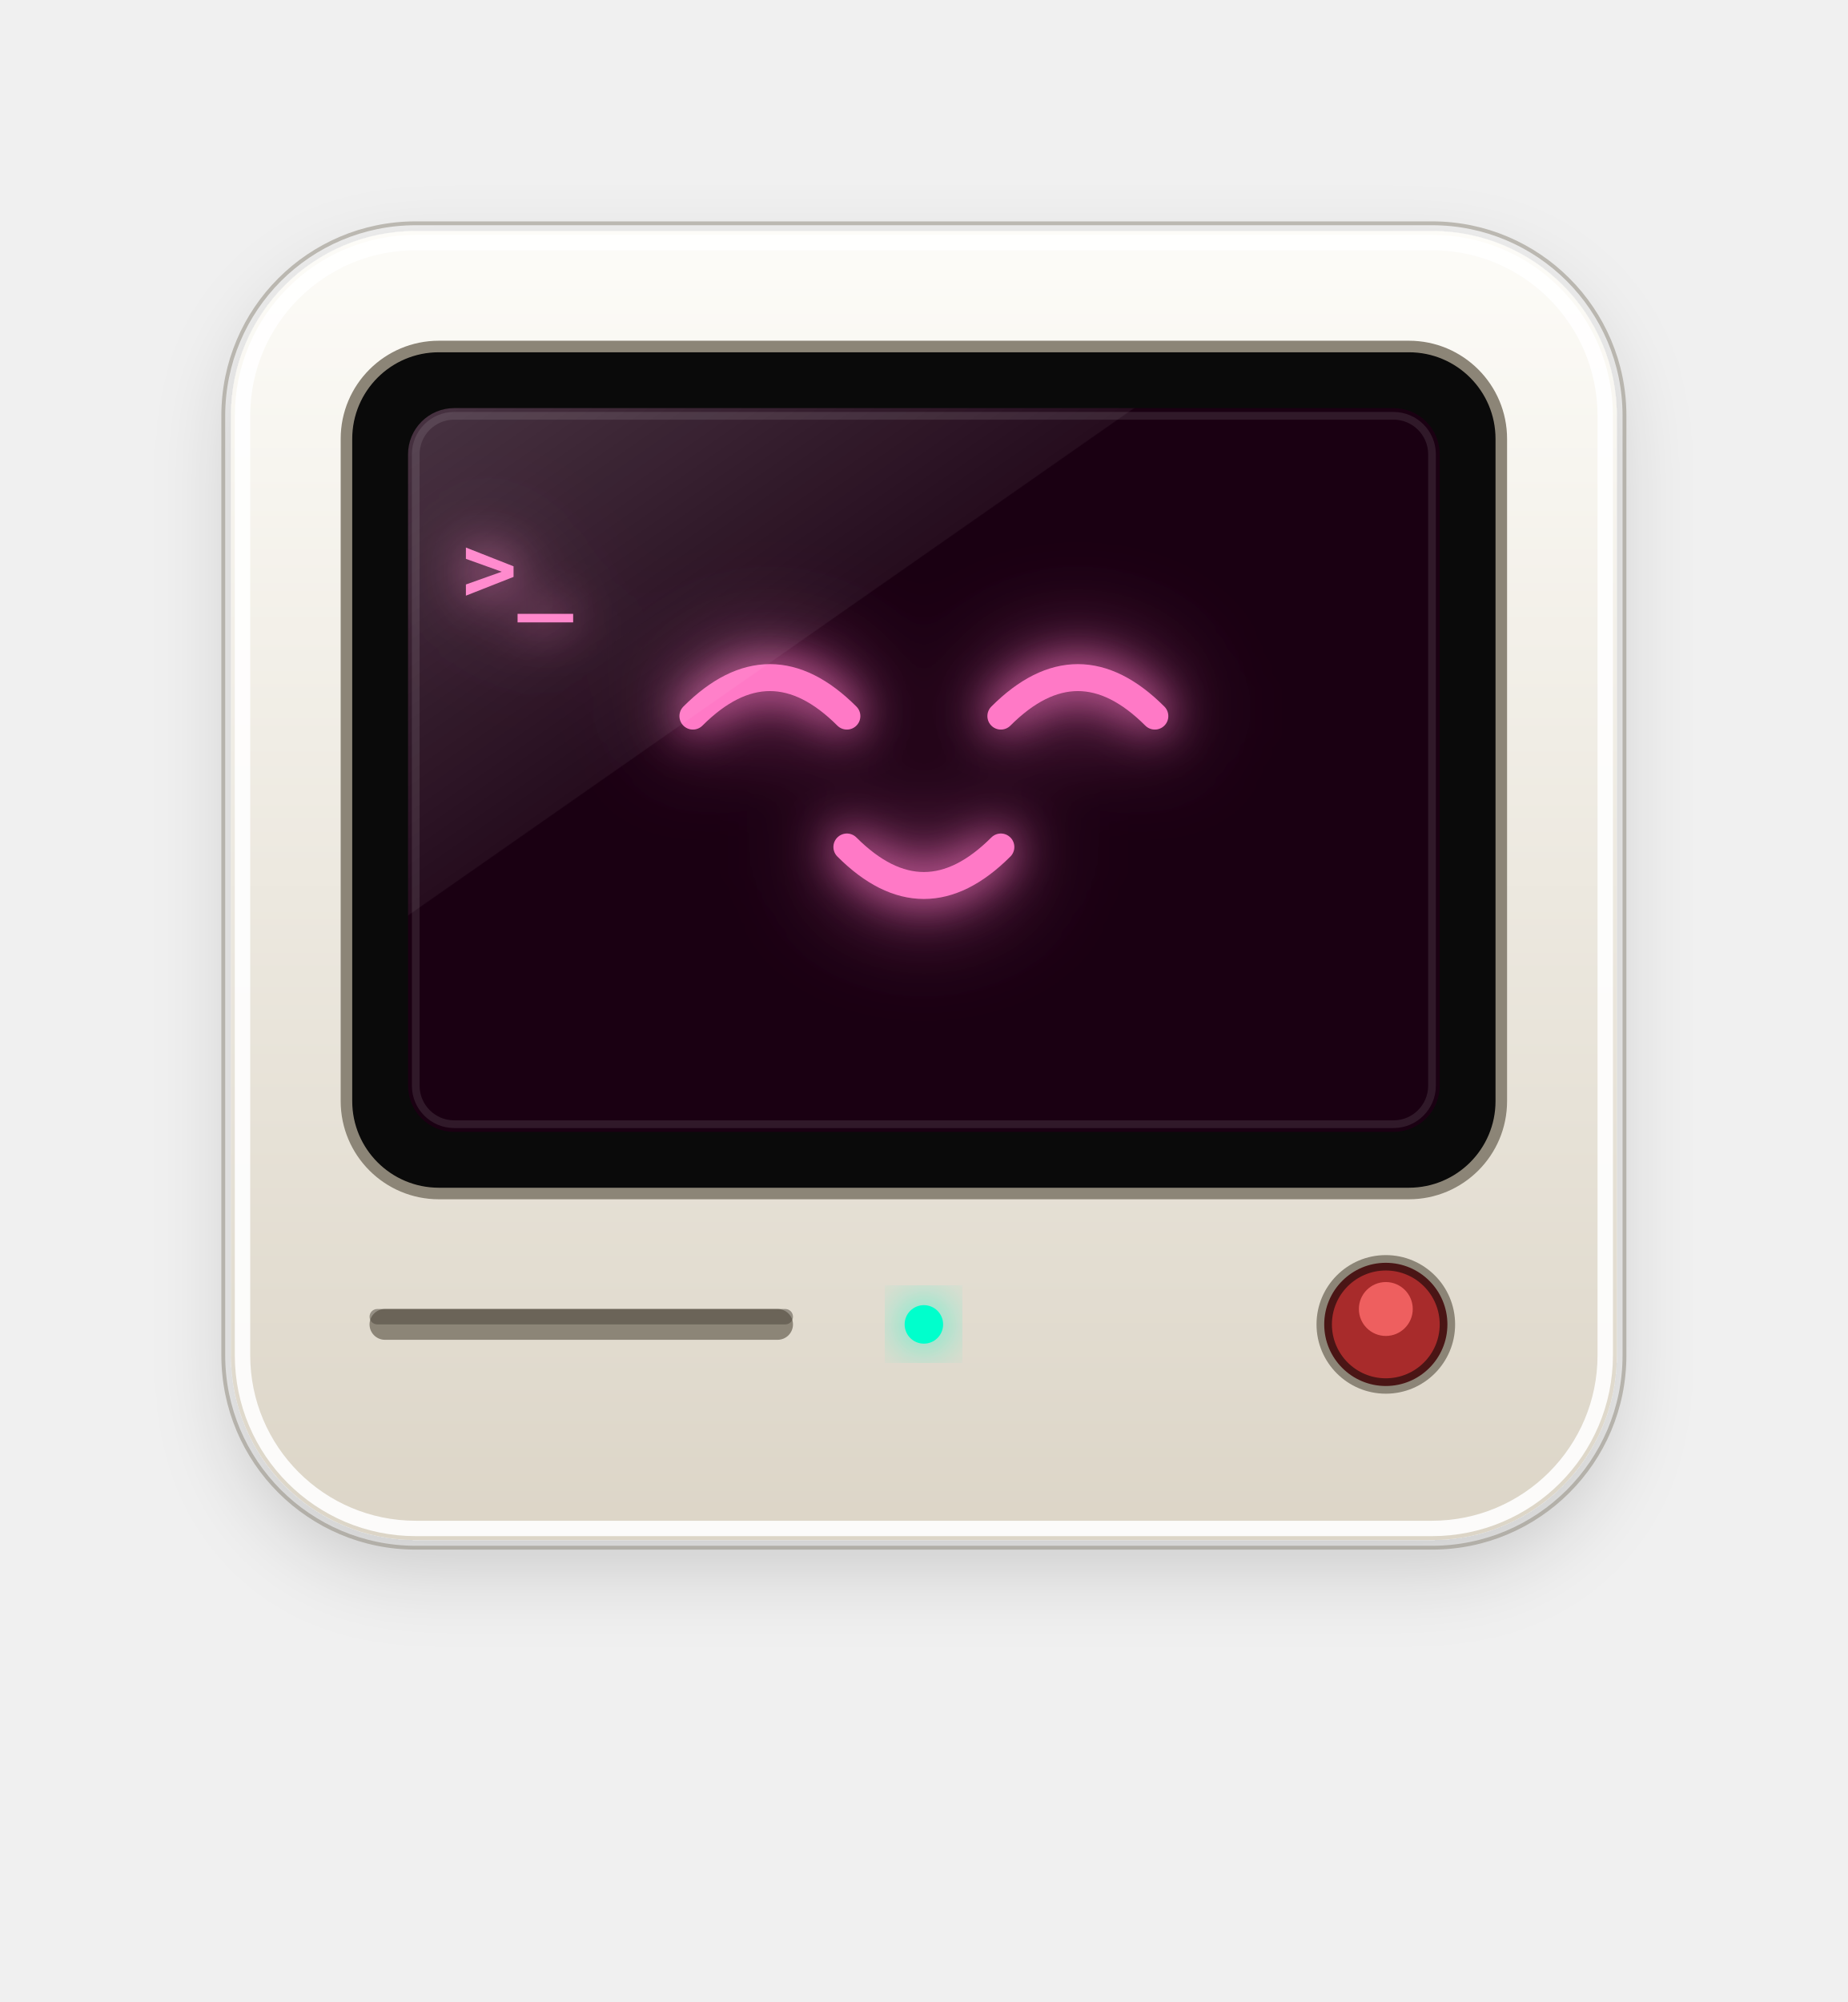
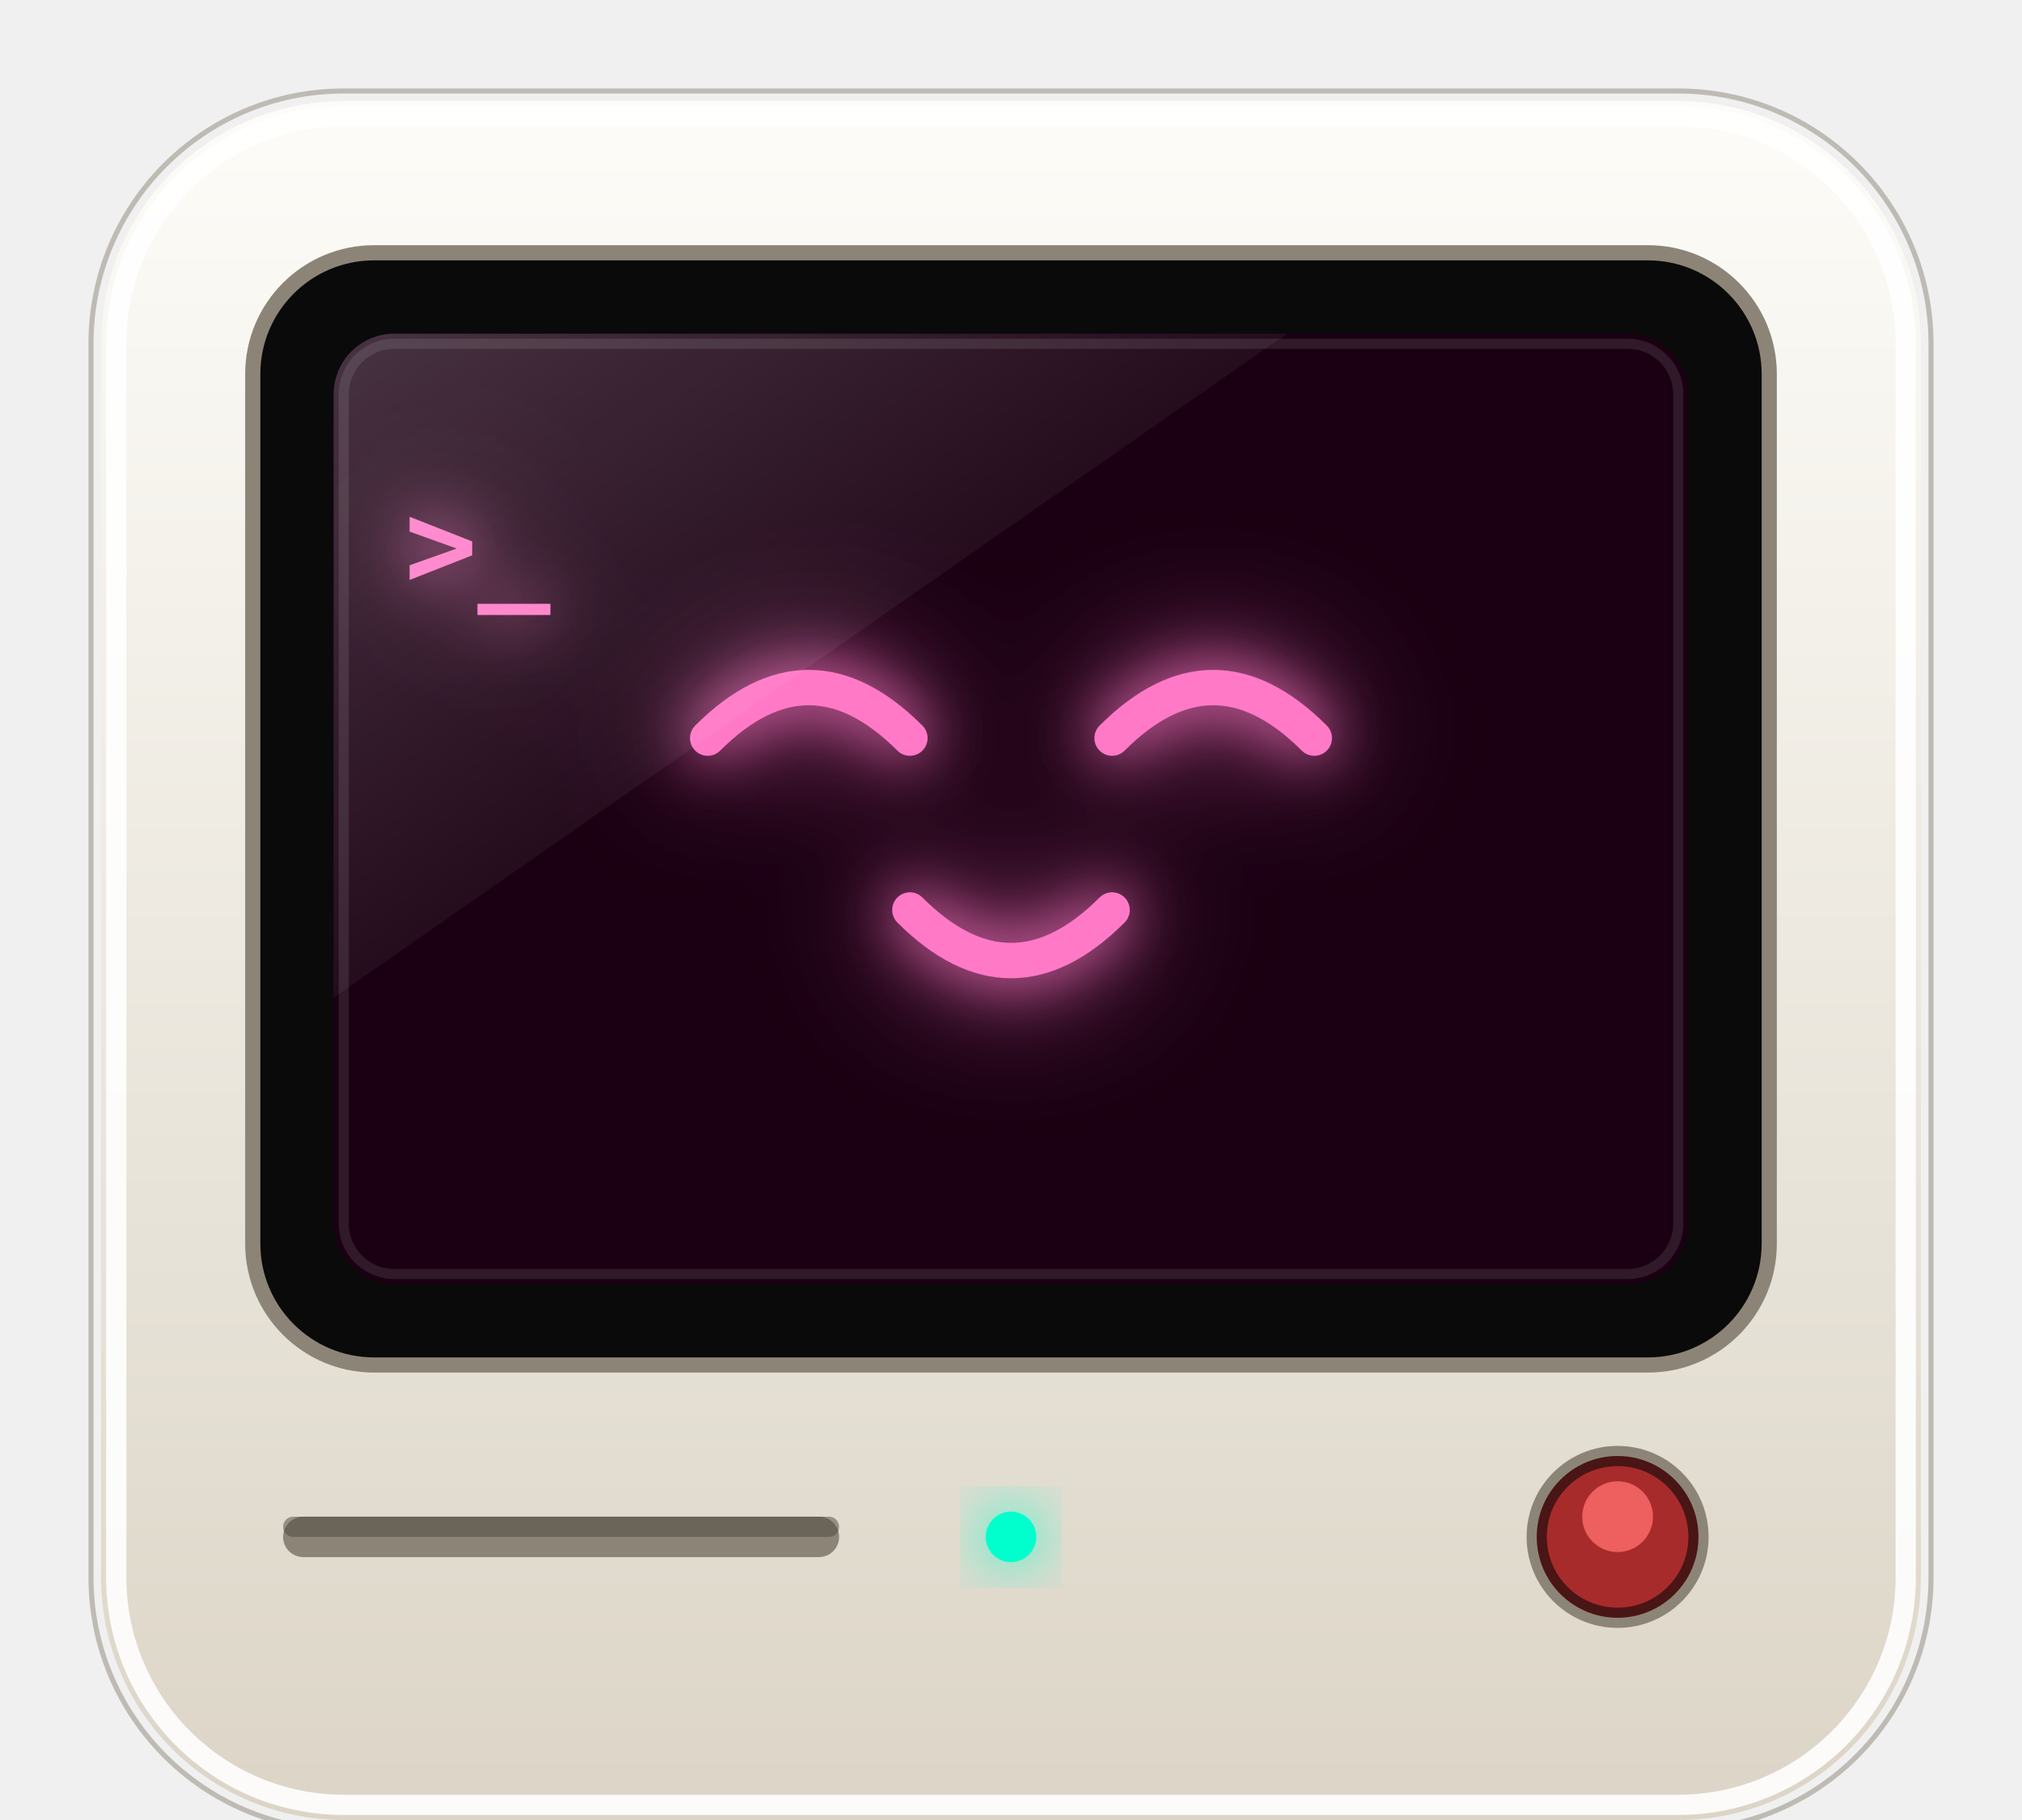
- <svg xmlns="http://www.w3.org/2000/svg" viewBox="0 0 240 260" width="240" height="260">
+ <svg xmlns="http://www.w3.org/2000/svg" viewBox="20 20 200 180">
  <defs>
    <filter id="neon-glow" x="-50%" y="-50%" width="200%" height="200%">
      <feGaussianBlur stdDeviation="3" result="blur1" />
      <feGaussianBlur stdDeviation="6" result="blur2" />
      <feMerge>
        <feMergeNode in="blur2" />
        <feMergeNode in="blur1" />
        <feMergeNode in="SourceGraphic" />
      </feMerge>
-     </filter>
-     <filter id="drop-shadow" x="-20%" y="-20%" width="140%" height="140%">
-       <feDropShadow dx="0" dy="12" stdDeviation="15" flood-color="#000000" flood-opacity="0.25" />
-       <feDropShadow dx="0" dy="4" stdDeviation="5" flood-color="#000000" flood-opacity="0.15" />
    </filter>
    <linearGradient id="body-front" x1="0" y1="0" x2="0" y2="1">
      <stop offset="0%" stop-color="#FDFCF8" />
      <stop offset="100%" stop-color="#DCD5C7" />
    </linearGradient>
    <linearGradient id="glass-glare" x1="0" y1="0" x2="1" y2="1">
      <stop offset="0%" stop-color="#FFFFFF" stop-opacity="0.20" />
      <stop offset="35%" stop-color="#FFFFFF" stop-opacity="0.05" />
      <stop offset="35.1%" stop-color="#FFFFFF" stop-opacity="0" />
      <stop offset="100%" stop-color="#FFFFFF" stop-opacity="0" />
    </linearGradient>
    <clipPath id="screen-clip">
      <rect width="134" height="94" rx="6" />
    </clipPath>
  </defs>
-   <g transform="translate(0, -10)">
-     <rect x="30" y="40" width="180" height="170" rx="24" fill="url(#body-front)" filter="url(#drop-shadow)" />
-     <rect x="31.5" y="41.5" width="177" height="167" rx="22.5" fill="none" stroke="#FFFFFF" stroke-width="2" opacity="0.9" />
-     <rect x="29" y="39" width="182" height="172" rx="25" fill="none" stroke="#8C8577" stroke-width="0.5" opacity="0.5" />
-     <rect x="45" y="55" width="150" height="110" rx="12" fill="#0A0A0A" stroke="#8C8577" stroke-width="1.5" />
-     <g transform="translate(53, 63)">
-       <rect width="134" height="94" rx="6" fill="#1A0012" />
-       <g clip-path="url(#screen-clip)">
-         <g filter="url(#neon-glow)" stroke="#FF79C6" stroke-width="3.5" fill="none" stroke-linecap="round" transform="translate(2, 5)">
-           <path d="M 35 35 Q 45 25 55 35" />
-           <path d="M 75 35 Q 85 25 95 35" />
-           <path d="M 55 52 Q 65 62 75 52" />
-           <text x="5" y="20" font-family="monospace" font-size="12" fill="#FF79C6" stroke="none" font-weight="bold">&gt;_</text>
-         </g>
-         <rect width="134" height="94" rx="6" fill="url(#glass-glare)" pointer-events="none" />
+   <rect x="30" y="30" width="180" height="170" rx="24" fill="url(#body-front)" />
+   <rect x="31.5" y="31.5" width="177" height="167" rx="22.5" fill="none" stroke="#FFFFFF" stroke-width="2" opacity="0.9" />
+   <rect x="29" y="29" width="182" height="172" rx="25" fill="none" stroke="#8C8577" stroke-width="0.5" opacity="0.5" />
+   <rect x="45" y="45" width="150" height="110" rx="12" fill="#0A0A0A" stroke="#8C8577" stroke-width="1.5" />
+   <g transform="translate(53, 53)">
+     <rect width="134" height="94" rx="6" fill="#1A0012" />
+     <g clip-path="url(#screen-clip)">
+       <g filter="url(#neon-glow)" stroke="#FF79C6" stroke-width="3.5" fill="none" stroke-linecap="round" transform="translate(2, 5)">
+         <path d="M 35 35 Q 45 25 55 35" />
+         <path d="M 75 35 Q 85 25 95 35" />
+         <path d="M 55 52 Q 65 62 75 52" />
+         <text x="5" y="20" font-family="monospace" font-size="12" fill="#FF79C6" stroke="none" font-weight="bold">&gt;_</text>
      </g>
-       <rect width="132" height="92" x="1" y="1" rx="5" fill="none" stroke="#FFFFFF" stroke-width="1" opacity="0.1" pointer-events="none" />
+       <rect width="134" height="94" rx="6" fill="url(#glass-glare)" pointer-events="none" />
    </g>
-     <rect x="48" y="180" width="55" height="4" rx="2" fill="#8C8577" />
-     <rect x="48" y="180" width="55" height="2" rx="1" fill="#4A443A" opacity="0.5" />
-     <circle cx="120" cy="182" r="2.5" fill="#00FFCC" filter="url(#neon-glow)" />
-     <circle cx="180" cy="182" r="9" fill="#8C8577" />
-     <circle cx="180" cy="182" r="7.5" fill="#A82B2B" stroke="#4A1515" stroke-width="1" />
-     <circle cx="180" cy="180" r="3.5" fill="#FF6B6B" opacity="0.8" />
+     <rect width="132" height="92" x="1" y="1" rx="5" fill="none" stroke="#FFFFFF" stroke-width="1" opacity="0.1" pointer-events="none" />
  </g>
+   <rect x="48" y="170" width="55" height="4" rx="2" fill="#8C8577" />
+   <rect x="48" y="170" width="55" height="2" rx="1" fill="#4A443A" opacity="0.5" />
+   <circle cx="120" cy="172" r="2.5" fill="#00FFCC" filter="url(#neon-glow)" />
+   <circle cx="180" cy="172" r="9" fill="#8C8577" />
+   <circle cx="180" cy="172" r="7.5" fill="#A82B2B" stroke="#4A1515" stroke-width="1" />
+   <circle cx="180" cy="170" r="3.5" fill="#FF6B6B" opacity="0.8" />
</svg>
